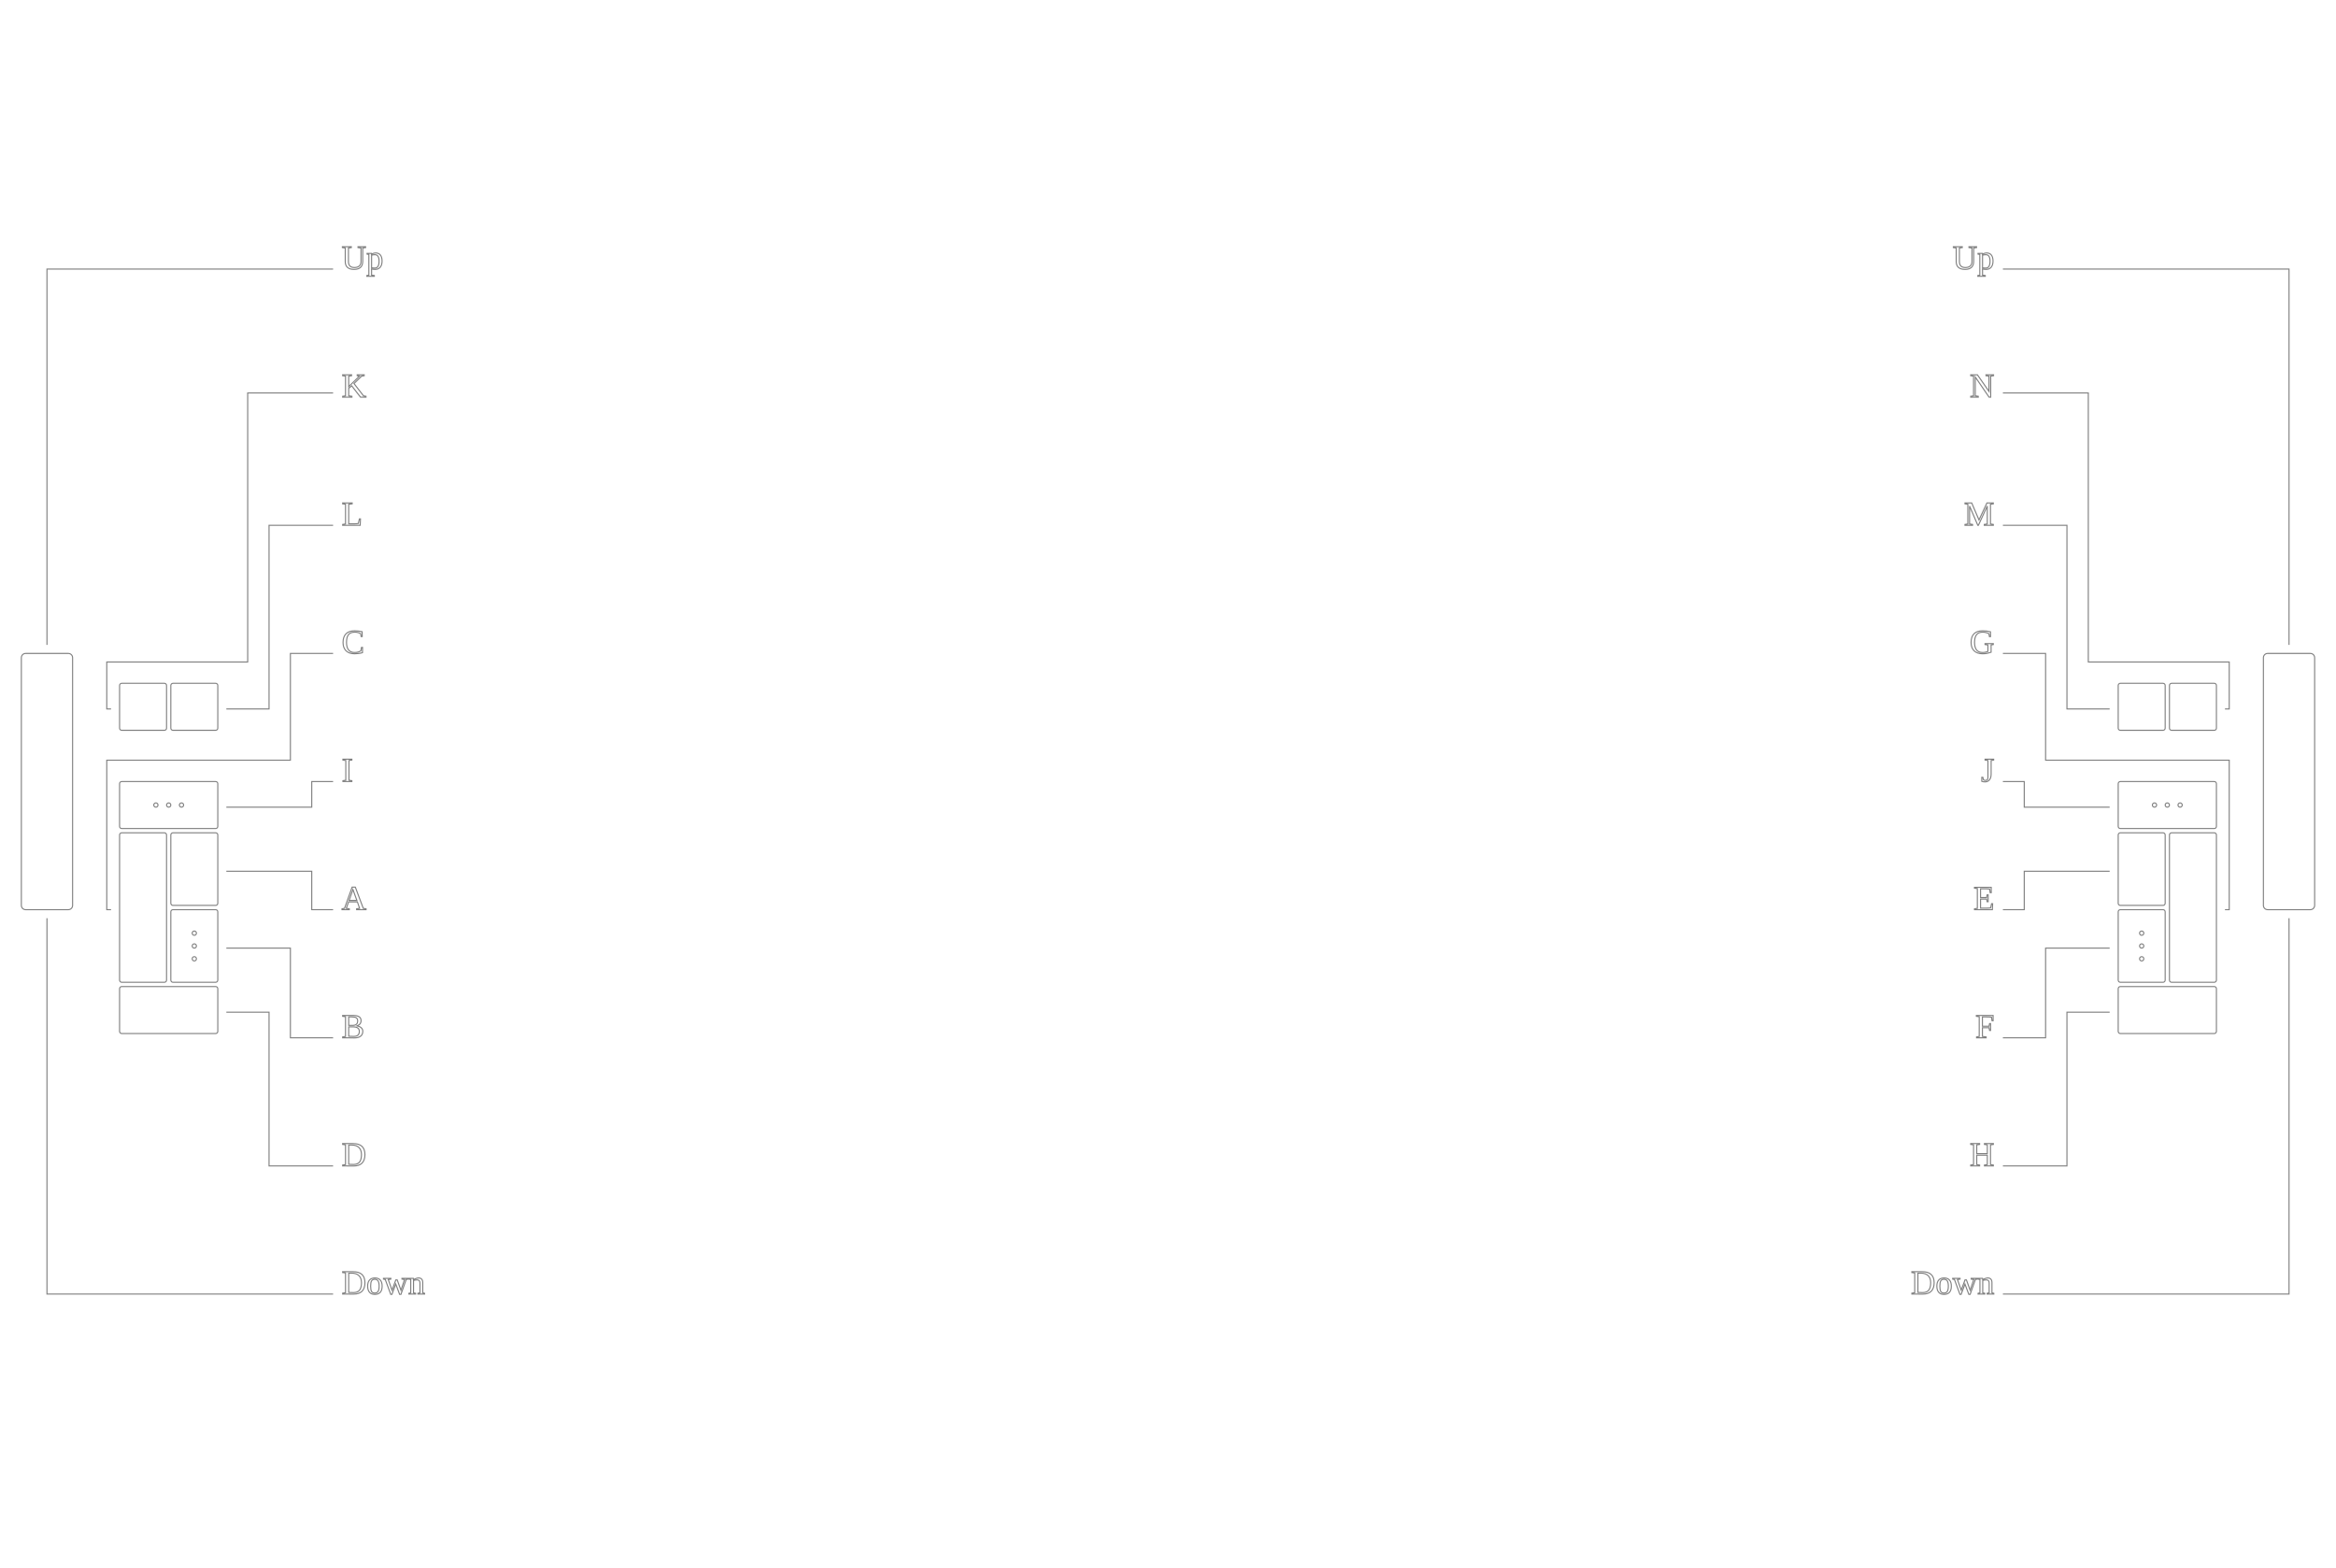
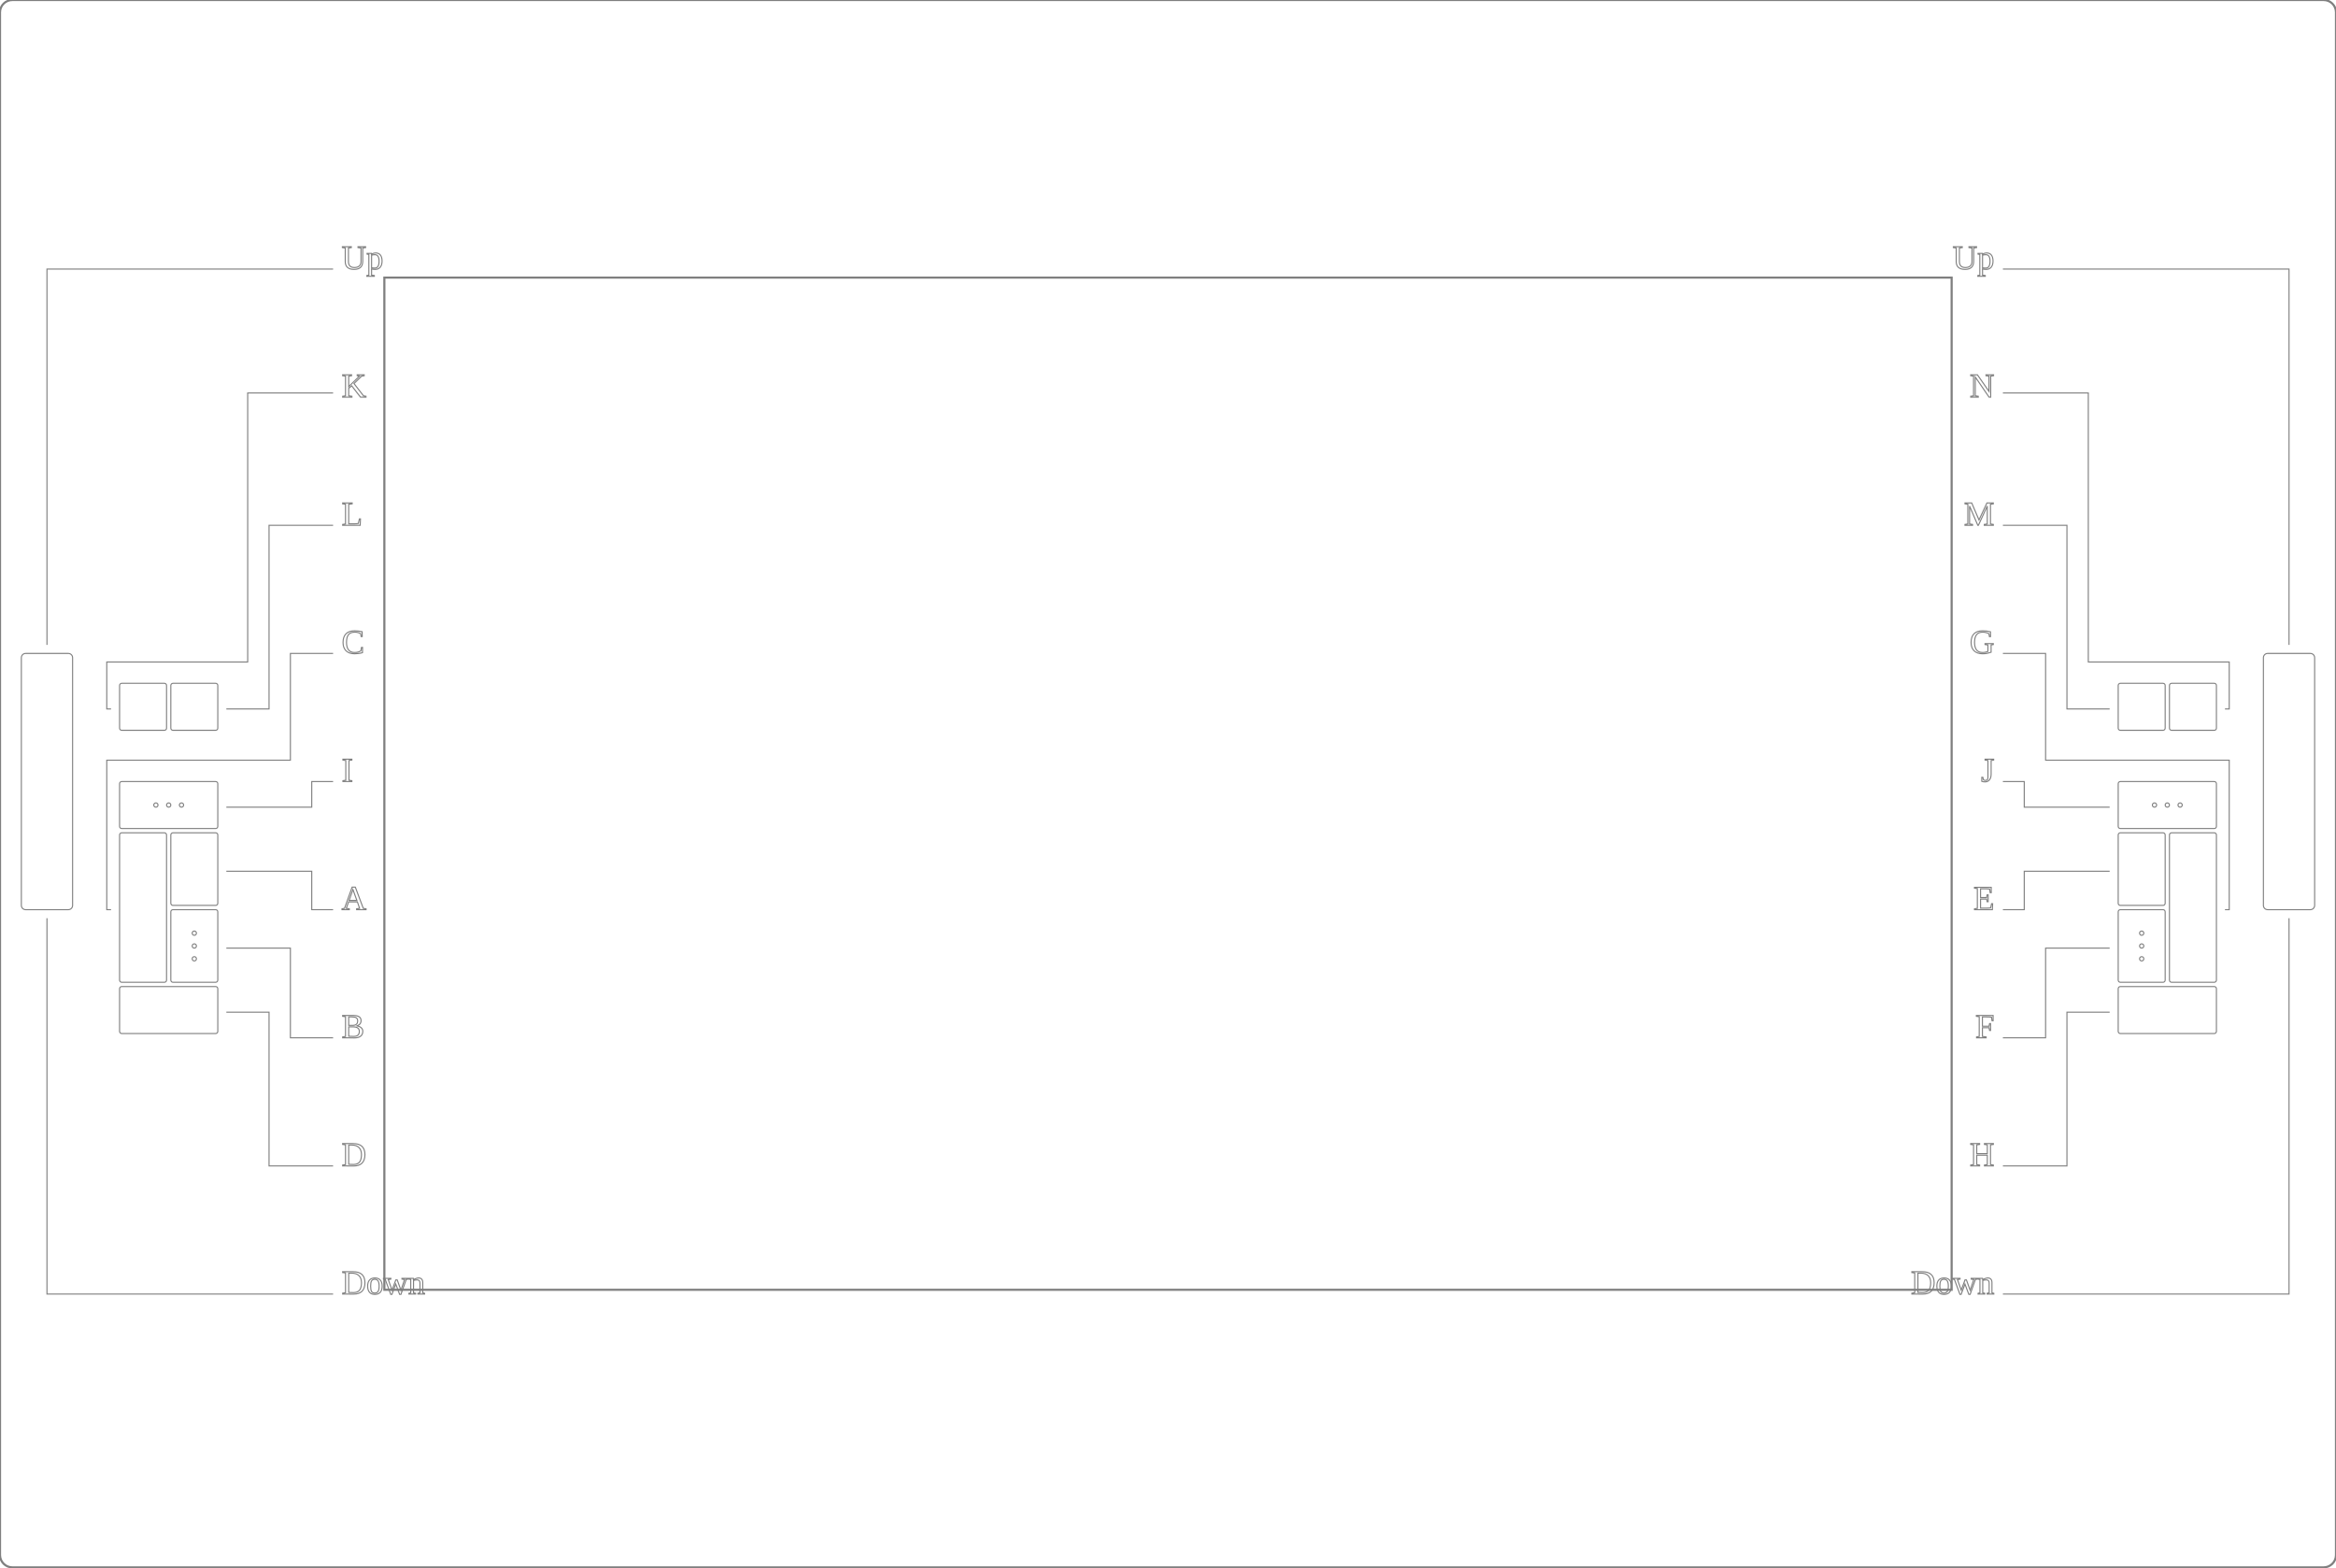
<svg xmlns="http://www.w3.org/2000/svg" version="1.1" style="color:#000000;stroke:#7f7f7f;fill:none;stroke-width:.25;font-size:8" id="cintiq-20wsx" width="547" height="367">
  <g>
    <rect id="ButtonA" class="A Button" rx=".5" ry=".5" x="40" y="195" width="11" height="17" />
    <path id="LeaderA" class="A Leader" d="M 53 204 l 20 0 l 0 9 l 5 0" />
    <text id="LabelA" class="A Label" x="80" y="213" style="text-anchor:start;">A</text>
  </g>
  <g>
    <rect id="ButtonB" class="B Button" rx=".5" ry=".5" x="40" y="213" width="11" height="17" />
    <circle id="DotB1" cx="45.5" cy="218.5" r=".5" />
    <circle id="DotB2" cx="45.5" cy="221.5" r=".5" />
    <circle id="DotB3" cx="45.5" cy="224.5" r=".5" />
    <path id="LeaderB" class="B Leader" d="M 53 222 l 15 0 l 0 21 l 10 0" />
    <text id="LabelB" class="B Label" x="80" y="243" style="text-anchor:start;">B</text>
  </g>
  <g>
    <rect id="ButtonC" class="C Button" x="28" y="195" rx=".5" ry=".5" width="11" height="35" />
    <path id="LeaderC" class="C Leader" d="M 26 213 l -1 0 l 0 -35 l 43 0 l 0 -25 l 10 0" />
    <text id="LabelC" class="C Label" x="80" y="153" style="text-anchor:start;">C</text>
  </g>
  <g>
    <rect id="ButtonD" class="D Button" x="28" y="231" rx=".5" ry=".5" width="23" height="11" />
    <path id="LeaderD" class="D Leader" d="M 53 237 l 10 0 l 0 36 l 15 0" />
    <text id="LabelD" class="D Label" x="80" y="273" style="text-anchor:start;">D</text>
  </g>
  <g>
    <rect id="ButtonE" class="E Button" x="496" y="195" rx=".5" ry=".5" width="11" height="17" />
    <path id="LeaderE" class="E Leader" d="M 494 204 l -20 0 l 0 9 l -5 0" />
    <text id="LabelE" class="E Label" x="467" y="213" style="text-anchor:end;">E</text>
  </g>
  <g>
    <rect id="ButtonF" class="F Button" x="496" y="213" rx=".5" ry=".5" width="11" height="17" />
    <circle id="DotF1" cx="501.5" cy="218.5" r=".5" />
    <circle id="DotF2" cx="501.5" cy="221.5" r=".5" />
    <circle id="DotF3" cx="501.5" cy="224.5" r=".5" />
    <path id="LeaderF" class="F Leader" d="M 494 222 l -15 0 l 0 21 l -10 0" />
    <text id="LabelF" class="F Label" x="467" y="243" style="text-anchor:end;">F</text>
  </g>
  <g>
    <rect id="ButtonG" class="G Button" x="508" y="195" rx=".5" ry=".5" width="11" height="35" />
    <path id="LeaderG" class="G Leader" d="M 521 213 l 1 0 l 0 -35 l -43 0 l 0 -25 l -10 0" />
    <text id="LabelG" class="G Label" x="467" y="153" style="text-anchor:end;">G</text>
  </g>
  <g>
    <rect id="ButtonH" class="H Button" x="496" y="231" rx=".5" ry=".5" width="23" height="11" />
    <path id="LeaderH" class="H Leader" d="M 494 237 l -10 0 l 0 36 l -15 0" />
    <text id="LabelH" class="H Label" x="467" y="273" style="text-anchor:end;">H</text>
  </g>
  <g>
    <rect id="ButtonI" class="I Button" x="28" y="183" rx=".5" ry=".5" width="23" height="11" />
    <circle id="DotI1" cx="36.5" cy="188.5" r=".5" />
    <circle id="DotI2" cx="39.5" cy="188.5" r=".5" />
    <circle id="DotI3" cx="42.5" cy="188.5" r=".5" />
    <path id="LeaderI" class="I Leader" d="M 53 189 l 20 0 l 0 -6 l 5 0" />
    <text id="LabelI" class="I Label" x="80" y="183" style="text-anchor:start;">I</text>
  </g>
  <g>
    <rect id="ButtonJ" class="J Button" x="496" y="183" rx=".5" ry=".5" width="23" height="11" />
    <circle id="DotJ1" cx="504.5" cy="188.5" r=".5" />
    <circle id="DotJ2" cx="507.5" cy="188.5" r=".5" />
    <circle id="DotJ3" cx="510.5" cy="188.5" r=".5" />
    <path id="LeaderJ" class="J Leader" d="M 494 189 l -20 0 l 0 -6 l -5 0" />
    <text id="LabelJ" class="J Label" x="467" y="183" style="text-anchor:end;">J</text>
  </g>
  <g>
    <rect id="ButtonK" class="K Button" x="28" y="160" rx=".5" ry=".5" width="11" height="11" />
    <path id="LeaderK" class="K Leader" d="M 26 166 l -1 0 l 0 -11 l 33 0 l 0 -63 l 20 0" />
    <text id="LabelK" class="K Label" x="80" y="93" style="text-anchor:start;">K</text>
  </g>
  <g>
    <rect id="ButtonL" class="L Button" x="40" y="160" rx=".5" ry=".5" width="11" height="11" />
    <path id="LeaderL" class="L Leader" d="M 53 166 l 10 0 l 0 -43 l 15 0" />
    <text id="LabelL" class="L Label" x="80" y="123" style="text-anchor:start;">L</text>
  </g>
  <g>
    <rect id="ButtonM" class="M Button" x="496" y="160" rx=".5" ry=".5" width="11" height="11" />
    <path id="LeaderM" class="M Leader" d="M 494 166 l -10 0 l 0 -43 l -15 0" />
    <text id="LabelM" class="M Label" x="467" y="123" style="text-anchor:end;">M</text>
  </g>
  <g>
    <rect id="ButtonN" class="N Button" x="508" y="160" rx=".5" ry=".5" width="11" height="11" />
    <path id="LeaderN" class="N Leader" d="M 521 166 l 1 0 l 0 -11 l -33 0 l 0 -63 l -20 0" />
    <text id="LabelN" class="N Label" x="467" y="93" style="text-anchor:end;">N</text>
  </g>
  <g>
    <rect id="Strip" class="Strip TouchStrip" x="5" y="153" rx="1" ry="1" width="12" height="60" />
    <path id="LeaderStripUp" class="StripUp Strip Leader" d="M 11 151 l 0 -88 l 67 0" />
    <text id="LabelStripUp" class="StripUp Strip Label" x="80" y="63" style="text-anchor:start;">Up</text>
    <path id="LeaderStripDown" class="StripDown Strip Leader" d="M 11 215 l 0 88 l 67 0" />
    <text id="LabelStripDown" class="StripDown Strip Label" x="80" y="303" style="text-anchor:start;">Down</text>
  </g>
  <g>
    <rect id="Strip2" class="Strip2 TouchStrip" x="530" y="153" rx="1" ry="1" width="12" height="60" />
    <path id="LeaderStrip2Up" class="Strip2Up Strip2 Leader" d="M 536 151 l 0 -88 l -67 0" />
    <text id="LabelStrip2Up" class="Strip2Up Strip2 Label" x="467" y="63" style="text-anchor:end;">Up</text>
    <path id="LeaderStrip2Down" class="Strip2Down Strip2 Leader" d="M 536 215 l 0 88 l -67 0" />
    <text id="LabelStrip2Down" class="Strip2Down Strip2 Label" x="467" y="303" style="text-anchor:end;">Down</text>
  </g>
+   <rect style="fill:none;stroke-width:0.5;stroke-linecap:round;stroke-dasharray:none" class="Outline" id="Outline" width="547" height="367" x="0" y="0" ry="2.901" />
+   <rect style="fill:none;stroke-width:0.5;stroke-linecap:round;stroke-dasharray:none" class="DrawingArea" id="DrawingArea" width="367" height="237" x="90" y="65" />
</svg>
